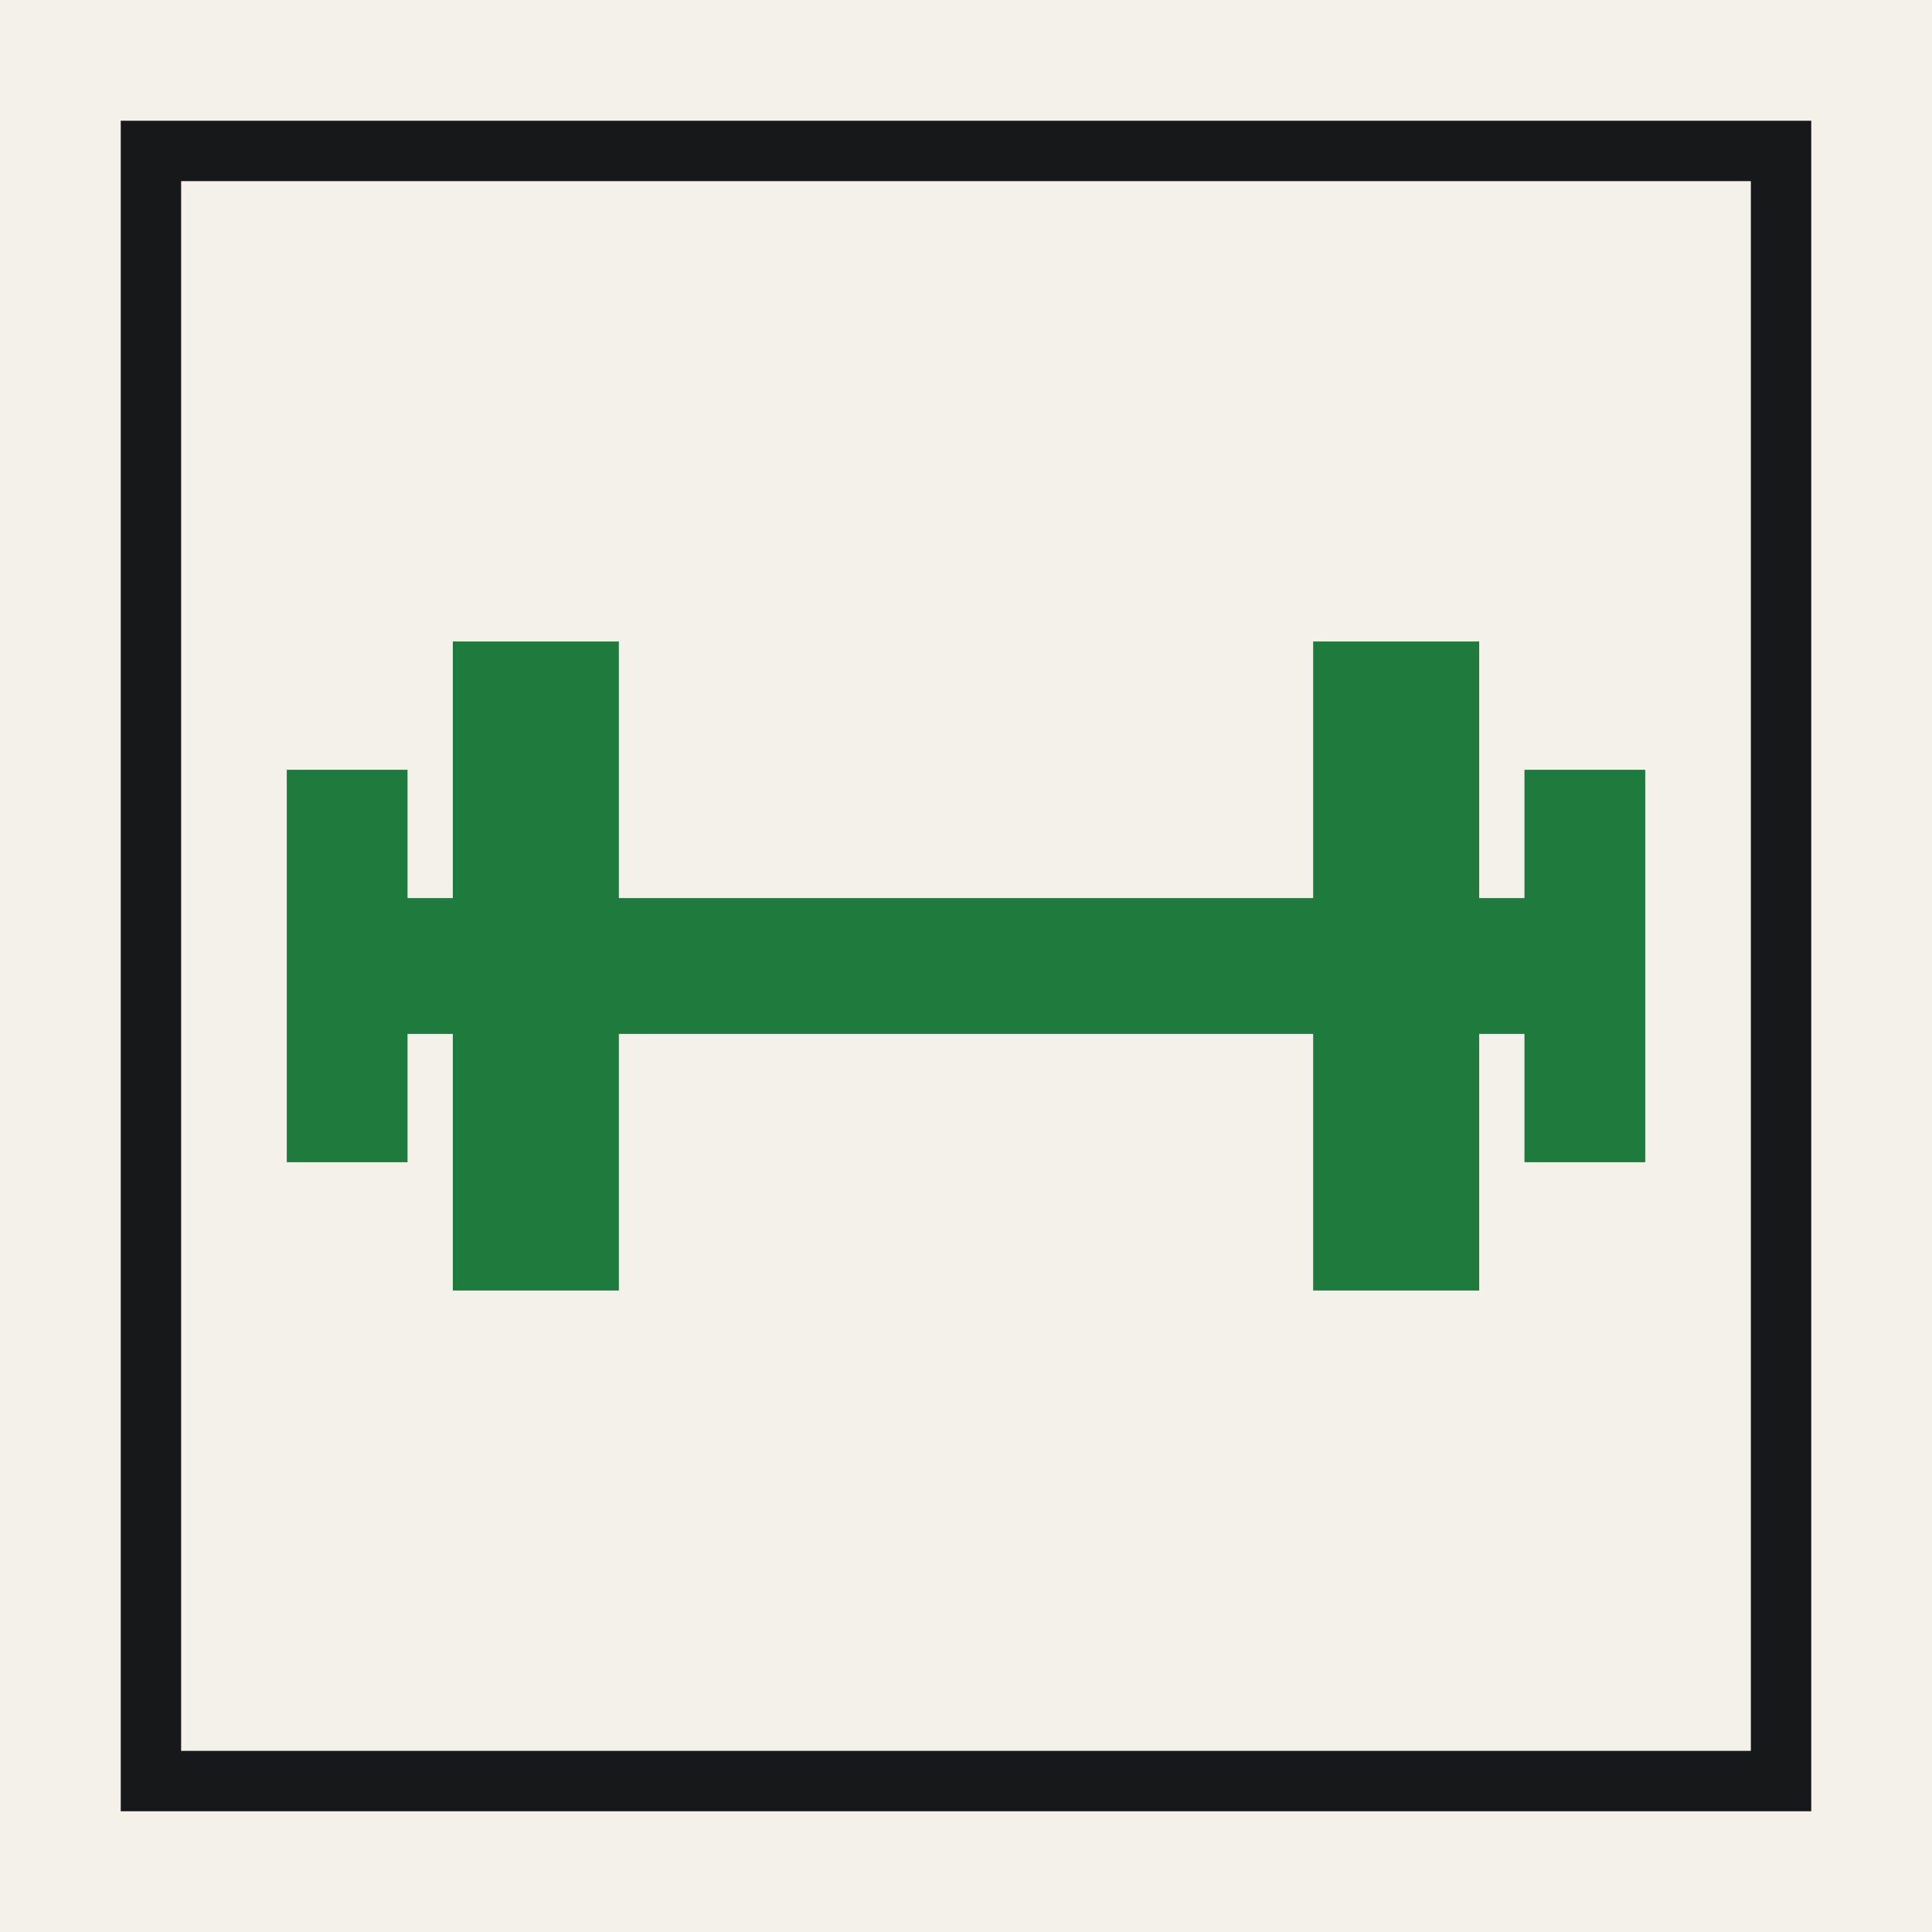
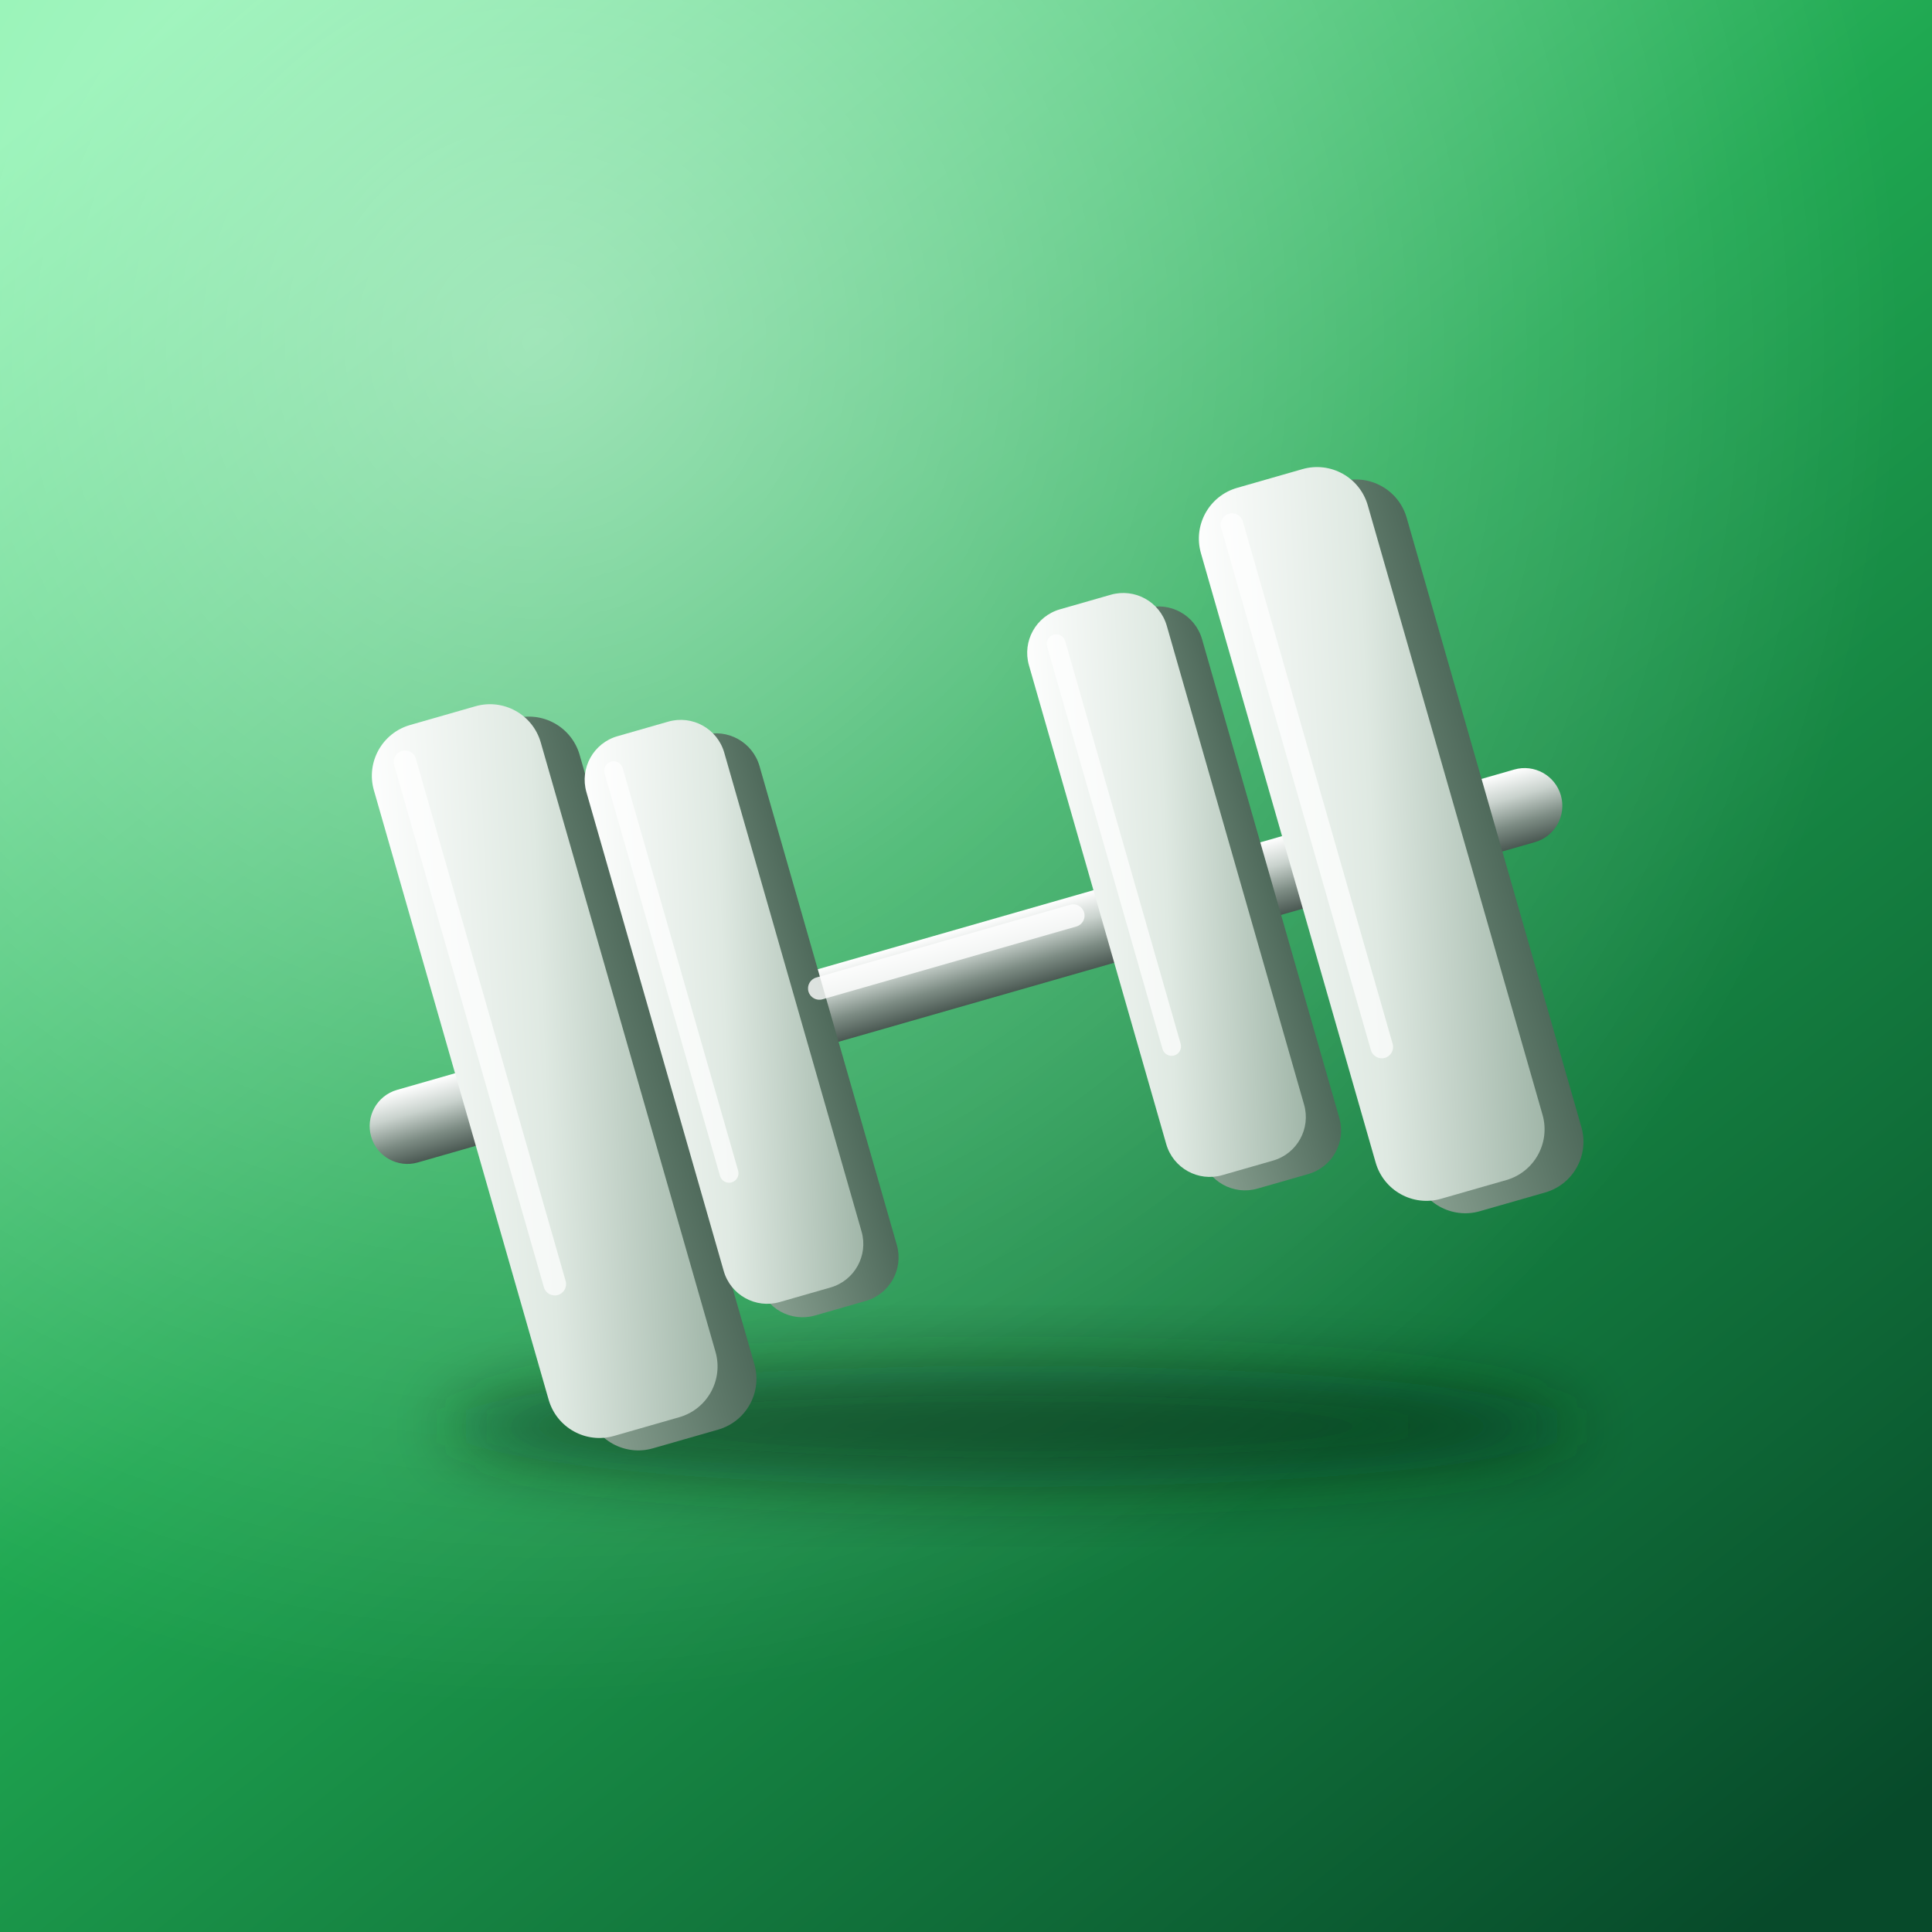
<svg xmlns="http://www.w3.org/2000/svg" viewBox="0 0 512 512">
-   <rect width="512" height="512" fill="#f4f1ea" />
-   <rect x="40" y="40" width="432" height="432" fill="none" stroke="#16181a" stroke-width="16" />
-   <g fill="#1f7a3d">
-     <rect x="96" y="238" width="320" height="36" />
-     <rect x="120" y="170" width="44" height="172" />
-     <rect x="348" y="170" width="44" height="172" />
-     <rect x="76" y="204" width="32" height="104" />
-     <rect x="404" y="204" width="32" height="104" />
+   <defs>
+     <linearGradient id="bg" x1="0.1" y1="0" x2="0.9" y2="1">
+       <stop offset="0" stop-color="#7bf0a4" />
+       <stop offset="0.45" stop-color="#1fa851" />
+       <stop offset="1" stop-color="#074a2a" />
+     </linearGradient>
+     <radialGradient id="glow" cx="0.28" cy="0.18" r="0.7">
+       <stop offset="0" stop-color="#ffffff" stop-opacity="0.45" />
+       <stop offset="1" stop-color="#ffffff" stop-opacity="0" />
+     </radialGradient>
+     <linearGradient id="plate" x1="0" y1="0" x2="1" y2="1">
+       <stop offset="0" stop-color="#ffffff" />
+       <stop offset="0.5" stop-color="#dfe9e2" />
+       <stop offset="1" stop-color="#9db3a5" />
+     </linearGradient>
+     <linearGradient id="edge" x1="0" y1="0" x2="1" y2="0">
+       <stop offset="0" stop-color="#8aa192" />
+       <stop offset="1" stop-color="#4f6a5b" />
+     </linearGradient>
+     <linearGradient id="steel" x1="0" y1="0" x2="0" y2="1">
+       <stop offset="0" stop-color="#ffffff" />
+       <stop offset="0.35" stop-color="#c9d2cd" />
+       <stop offset="0.7" stop-color="#7d8c84" />
+       <stop offset="1" stop-color="#4a5852" />
+     </linearGradient>
+     <filter id="soft" x="-20%" y="-50%" width="140%" height="200%">
+       <feGaussianBlur stdDeviation="9" />
+     </filter>
+   </defs>
+   <rect width="512" height="512" fill="url(#bg)" />
+   <rect width="512" height="512" fill="url(#glow)" />
+   <ellipse cx="268" cy="378" rx="150" ry="16" fill="#031f10" opacity="0.5" filter="url(#soft)" />
+   <g transform="rotate(-16 256 256)">
+     <rect x="92" y="246" width="328" height="20" rx="10" fill="url(#steel)" />
+     <rect x="127" y="160" width="46" height="196" rx="14" fill="url(#edge)" />
+     <rect x="118" y="154" width="46" height="196" rx="14" fill="url(#plate)" />
+     <rect x="125" y="160" width="6" height="150" rx="3" fill="#fff" opacity="0.7" />
+     <rect x="180" y="178" width="38" height="156" rx="12" fill="url(#edge)" />
+     <rect x="172" y="172" width="38" height="156" rx="12" fill="url(#plate)" />
+     <rect x="178" y="178" width="5" height="116" rx="2.5" fill="#fff" opacity="0.7" />
+     <rect x="302" y="178" width="38" height="156" rx="12" fill="url(#edge)" />
+     <rect x="294" y="172" width="38" height="156" rx="12" fill="url(#plate)" />
+     <rect x="300" y="178" width="5" height="116" rx="2.5" fill="#fff" opacity="0.7" />
+     <rect x="355" y="160" width="46" height="196" rx="14" fill="url(#edge)" />
+     <rect x="346" y="154" width="46" height="196" rx="14" fill="url(#plate)" />
+     <rect x="353" y="160" width="6" height="150" rx="3" fill="#fff" opacity="0.7" />
+     <rect x="214" y="248" width="76" height="6" rx="3" fill="#fff" opacity="0.8" />
  </g>
</svg>
